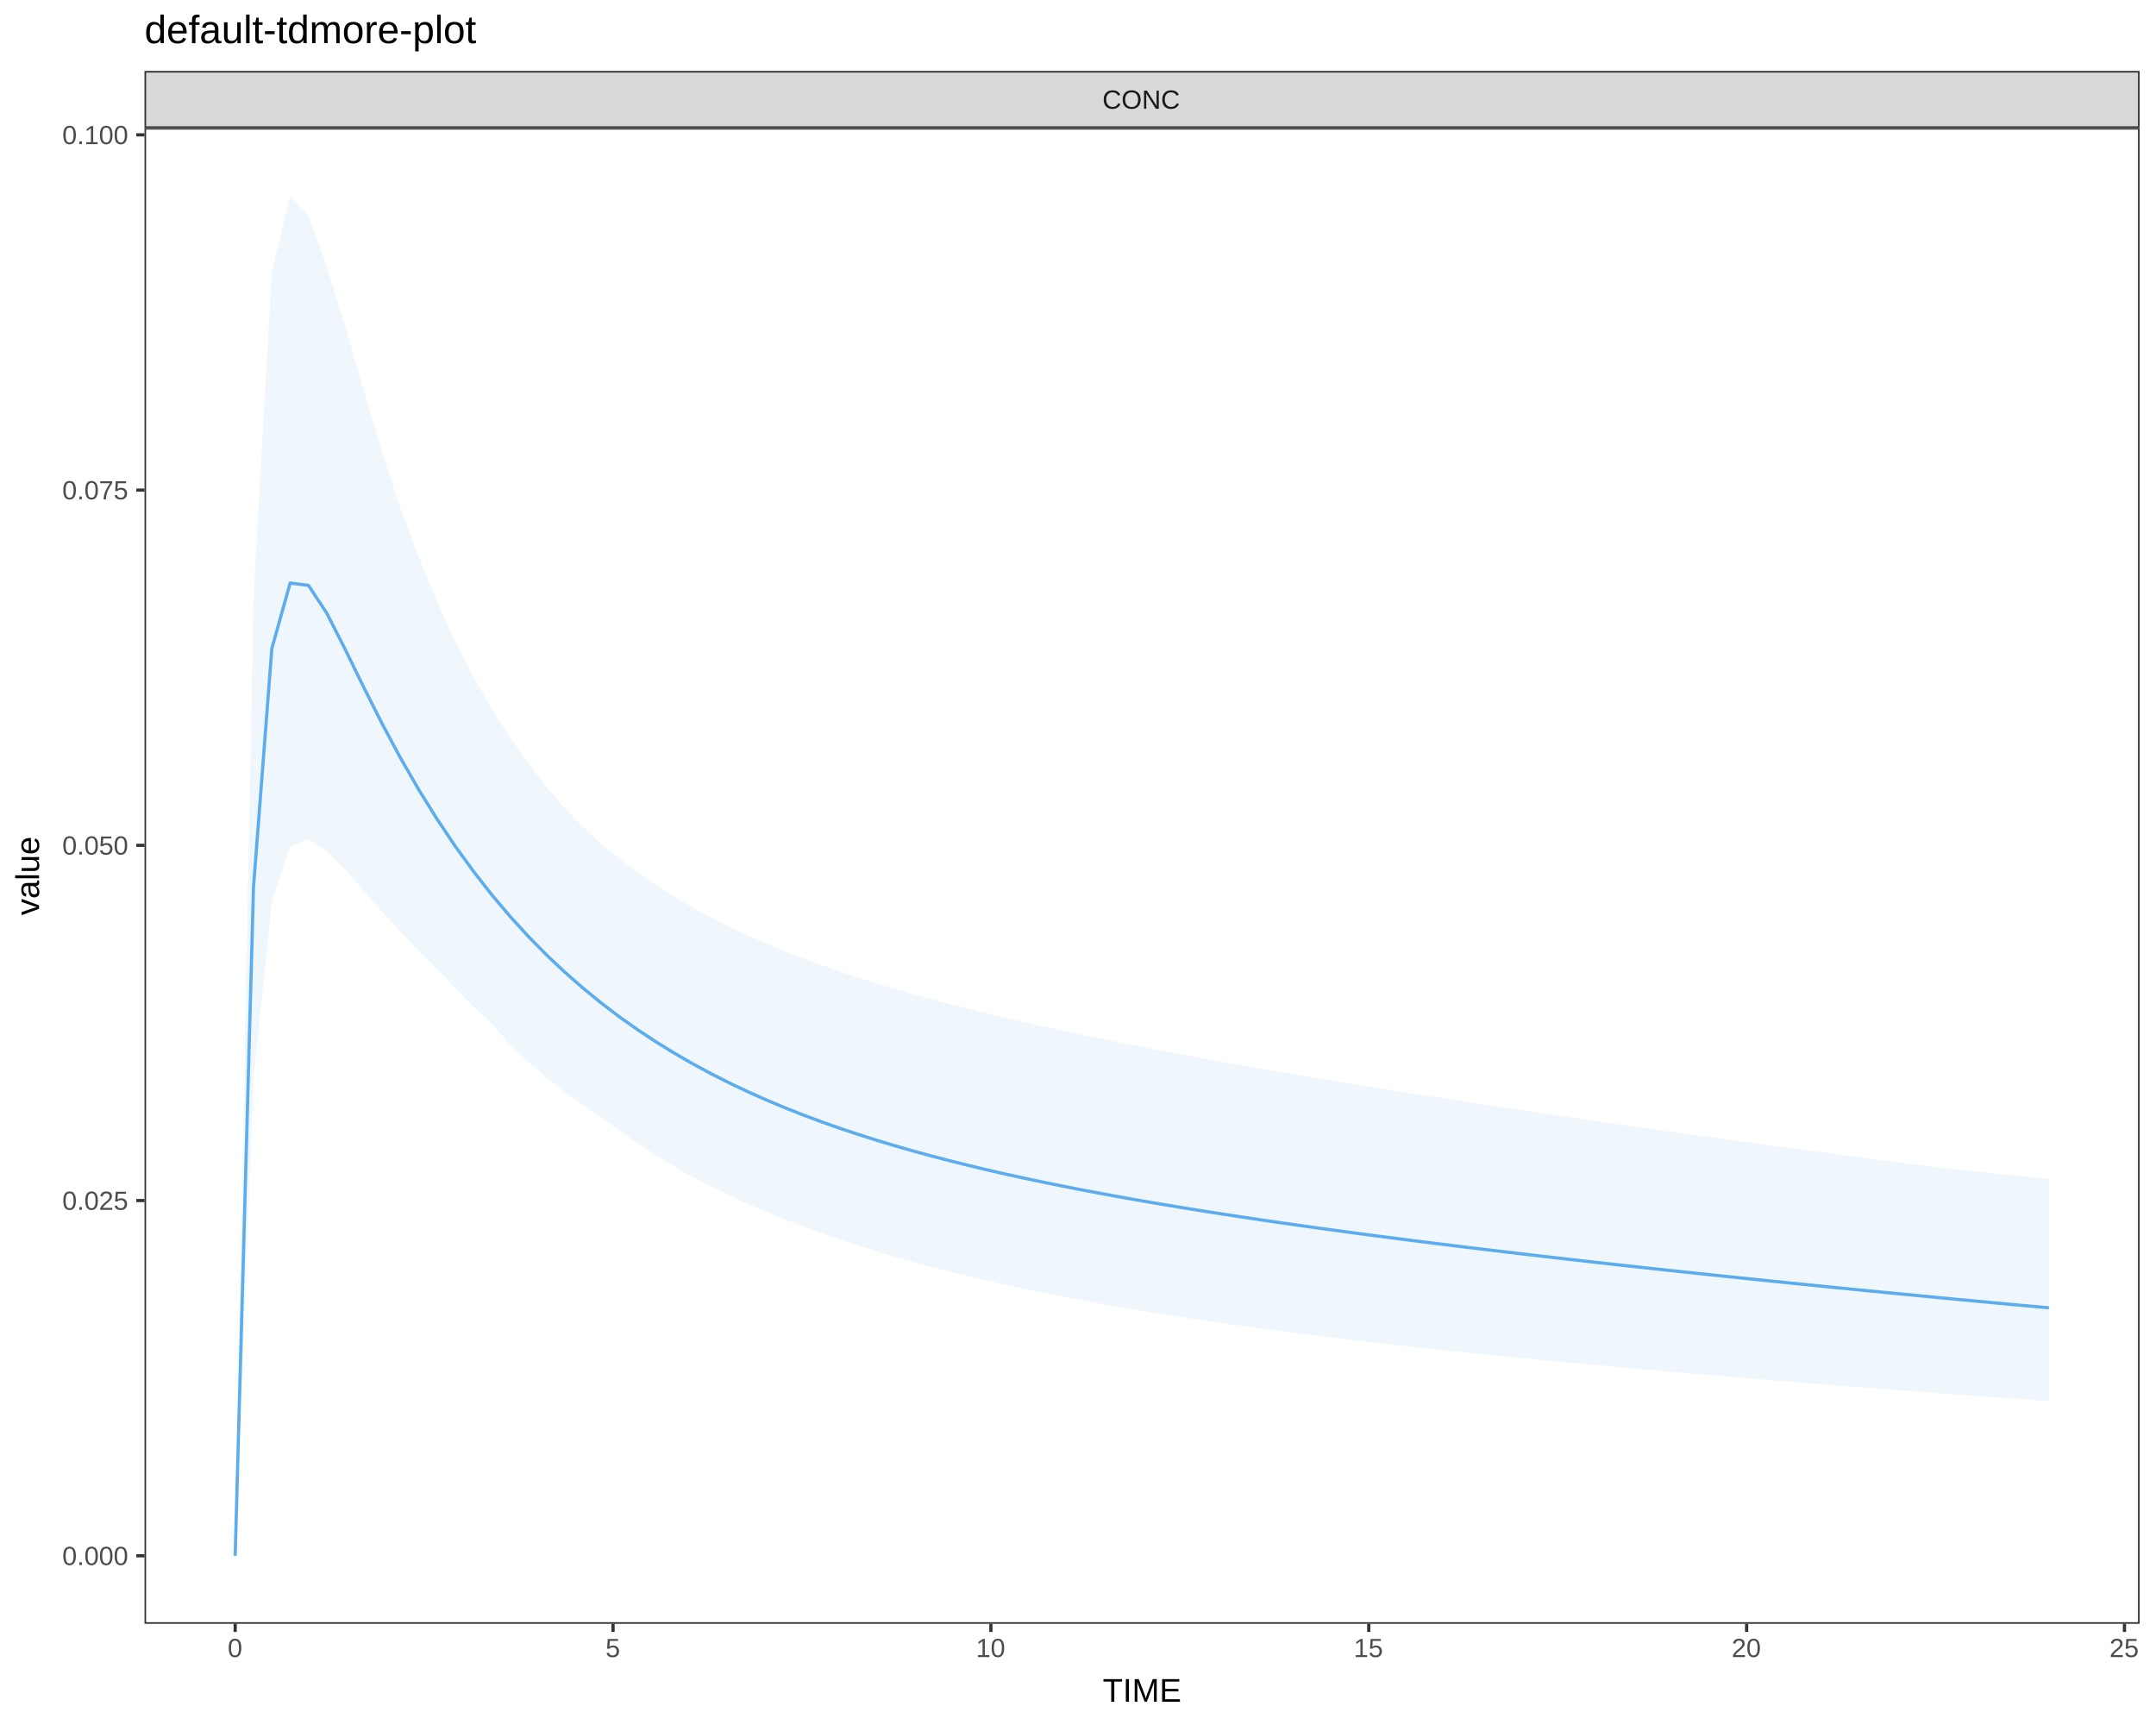
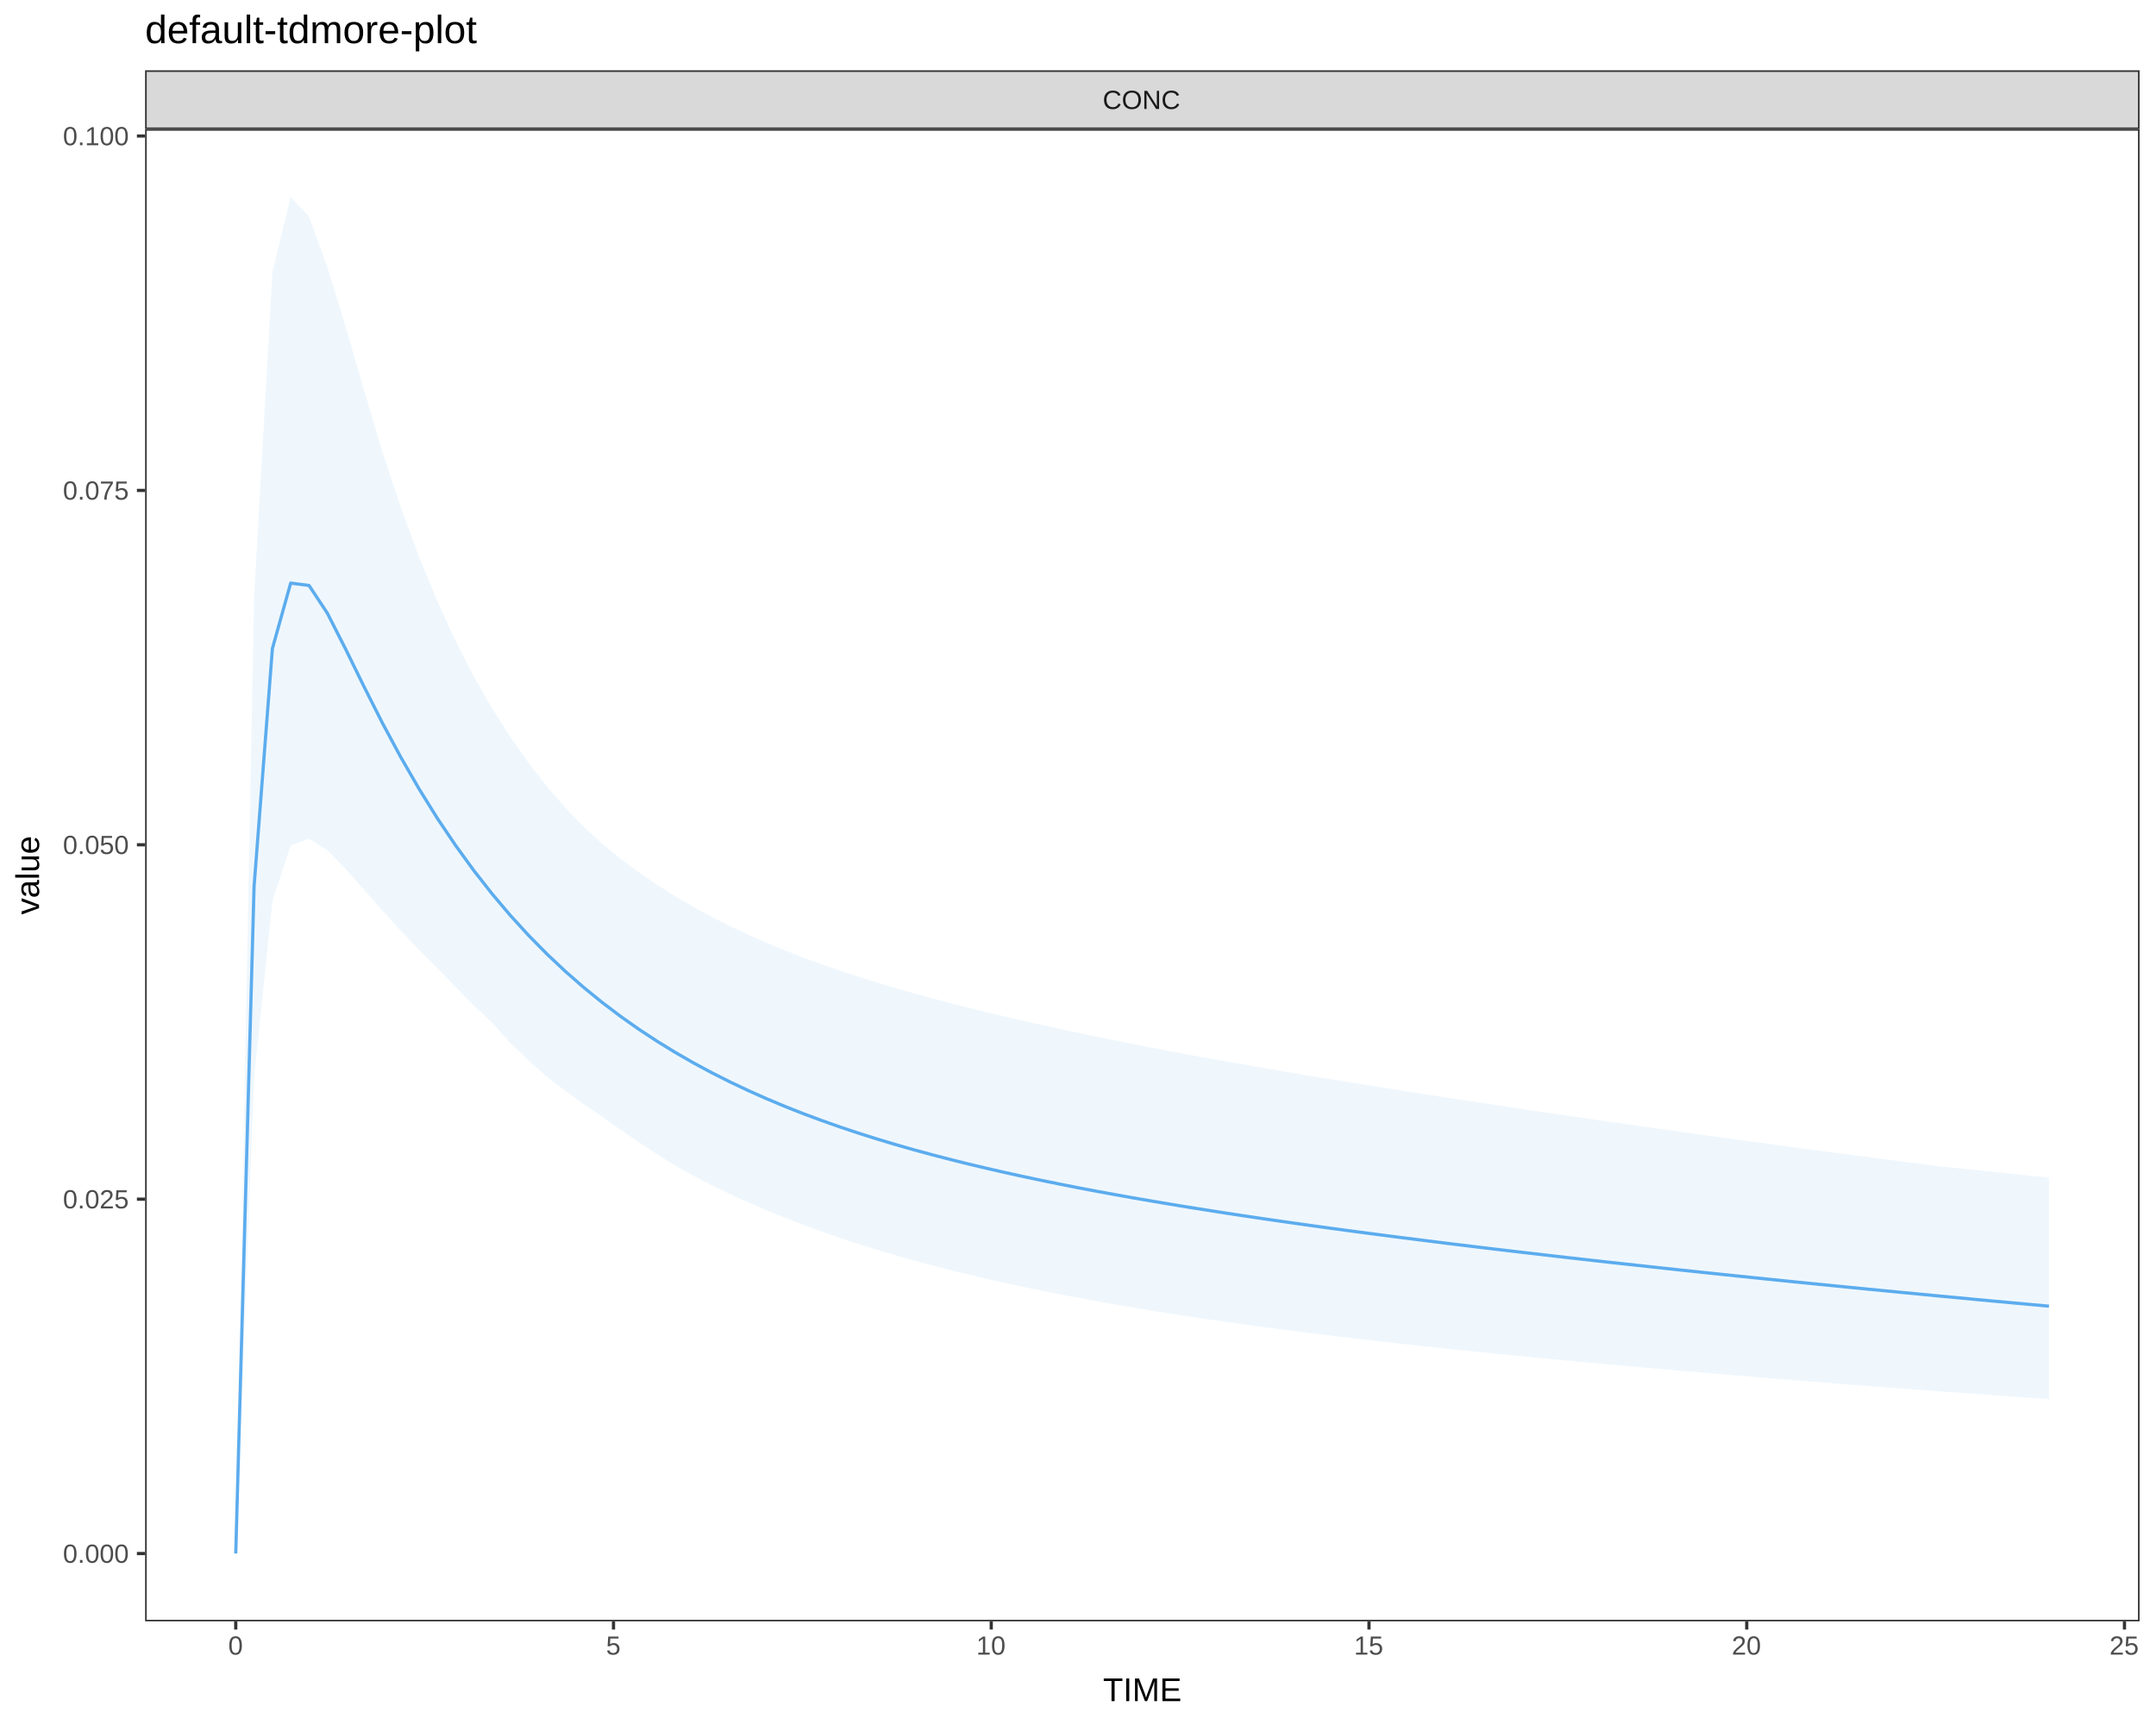
<svg xmlns="http://www.w3.org/2000/svg" viewBox="0 0 720.00 576.00">
  <defs>
    <style type="text/css">
    line, polyline, path, rect, circle {
      fill: none;
      stroke: #000000;
      stroke-linecap: round;
      stroke-linejoin: round;
      stroke-miterlimit: 10.00;
    }
  </style>
  </defs>
  <rect width="100%" height="100%" style="stroke: none; fill: #FFFFFF;" />
  <rect x="0.00" y="0.00" width="720.00" height="576.00" style="stroke-width: 1.07; stroke: #FFFFFF; fill: #FFFFFF;" />
  <defs>
-     <clipPath id="cpNDguMjU2MXw3MTQuNTIxfDU0Mi4yMDN8NDIuNzE2OA==">
-       <rect x="48.26" y="42.72" width="666.26" height="499.49" />
+     <clipPath id="cpNDguNDU5M3w3MTQuNTIxfDU0MS4zOTF8NDMuMTA3NA==">
+       <rect x="48.46" y="43.11" width="666.06" height="498.28" />
    </clipPath>
  </defs>
-   <rect x="48.26" y="42.72" width="666.26" height="499.49" style="stroke-width: 1.07; stroke: none; fill: #FFFFFF;" clip-path="url(#cpNDguMjU2MXw3MTQuNTIxfDU0Mi4yMDN8NDIuNzE2OA==)" />
-   <polyline points="78.54,519.50 84.66,296.18 90.78,216.58 96.90,194.68 103.01,195.47 109.13,204.75 115.25,216.78 121.37,229.30 127.49,241.42 133.60,252.84 139.72,263.48 145.84,273.34 151.96,282.47 158.08,290.91 164.19,298.73 170.31,305.97 176.43,312.68 182.55,318.90 188.67,324.67 194.79,330.03 200.90,335.02 207.02,339.66 213.14,343.98 219.26,348.01 225.38,351.78 231.49,355.30 237.61,358.60 243.73,361.69 249.85,364.59 255.97,367.31 262.08,369.88 268.20,372.30 274.32,374.58 280.44,376.74 286.56,378.78 292.68,380.72 298.79,382.57 304.91,384.32 311.03,385.99 317.15,387.58 323.27,389.11 329.38,390.57 335.50,391.97 341.62,393.32 347.74,394.61 353.86,395.86 359.97,397.07 366.09,398.23 372.21,399.36 378.33,400.46 384.45,401.52 390.57,402.55 396.68,403.56 402.80,404.53 408.92,405.49 415.04,406.42 421.16,407.34 427.27,408.23 433.39,409.10 439.51,409.96 445.63,410.80 451.75,411.63 457.86,412.44 463.98,413.24 470.10,414.03 476.22,414.80 482.34,415.56 488.46,416.32 494.57,417.06 500.69,417.79 506.81,418.52 512.93,419.23 519.05,419.94 525.16,420.64 531.28,421.33 537.40,422.01 543.52,422.69 549.64,423.36 555.76,424.02 561.87,424.68 567.99,425.33 574.11,425.97 580.23,426.61 586.35,427.24 592.46,427.87 598.58,428.49 604.70,429.11 610.82,429.72 616.94,430.33 623.05,430.93 629.17,431.53 635.29,432.12 641.41,432.71 647.53,433.30 653.65,433.88 659.76,434.45 665.88,435.02 672.00,435.59 678.12,436.15 684.24,436.71 " style="stroke-width: 1.07; stroke: #5CACEE; stroke-linecap: butt;" clip-path="url(#cpNDguMjU2MXw3MTQuNTIxfDU0Mi4yMDN8NDIuNzE2OA==)" />
-   <polyline points="78.54,519.50 84.66,199.41 90.78,90.61 96.90,65.42 103.01,72.00 109.13,88.92 115.25,108.84 121.37,130.02 127.49,150.62 133.60,169.15 139.72,185.77 145.84,200.66 151.96,213.99 158.08,225.93 164.19,236.65 170.31,246.28 176.43,254.96 182.55,262.81 188.67,269.91 194.79,276.23 200.90,281.90 207.02,286.87 213.14,291.43 219.26,295.64 225.38,299.51 231.49,303.10 237.61,306.43 243.73,309.53 249.85,312.41 255.97,315.12 262.08,317.65 268.20,320.03 274.32,322.28 280.44,324.41 286.56,326.43 292.68,328.36 298.79,330.19 304.91,331.95 311.03,333.63 317.15,335.25 323.27,336.81 329.38,338.32 335.50,339.78 341.62,341.19 347.74,342.57 353.86,343.91 359.97,345.22 366.09,346.49 372.21,347.74 378.33,348.97 384.45,350.17 390.57,351.35 396.68,352.51 402.80,353.62 408.92,354.71 415.04,355.78 421.16,356.84 427.27,357.89 433.39,358.92 439.51,359.94 445.63,360.95 451.75,361.94 457.86,362.93 463.98,363.90 470.10,364.87 476.22,365.83 482.34,366.78 488.46,367.72 494.57,368.65 500.69,369.57 506.81,370.49 512.93,371.40 519.05,372.30 525.16,373.20 531.28,374.09 537.40,374.97 543.52,375.84 549.64,376.71 555.76,377.58 561.87,378.43 567.99,379.29 574.11,380.13 580.23,380.97 586.35,381.81 592.46,382.64 598.58,383.46 604.70,384.28 610.82,385.09 616.94,385.90 623.05,386.70 629.17,387.50 635.29,388.29 641.41,389.08 647.53,389.86 653.65,390.52 659.76,391.15 665.88,391.78 672.00,392.41 678.12,393.03 684.24,393.66 684.24,467.82 678.12,467.39 672.00,466.96 665.88,466.53 659.76,466.09 653.65,465.64 647.53,465.20 641.41,464.75 635.29,464.29 629.17,463.83 623.05,463.36 616.94,462.89 610.82,462.41 604.70,461.93 598.58,461.44 592.46,460.95 586.35,460.45 580.23,459.94 574.11,459.43 567.99,458.91 561.87,458.38 555.76,457.85 549.64,457.30 543.52,456.76 537.40,456.21 531.28,455.65 525.16,455.09 519.05,454.52 512.93,453.94 506.81,453.34 500.69,452.74 494.57,452.13 488.46,451.50 482.34,450.86 476.22,450.21 470.10,449.54 463.98,448.86 457.86,448.17 451.75,447.45 445.63,446.72 439.51,445.98 433.39,445.21 427.27,444.42 421.16,443.61 415.04,442.77 408.92,441.91 402.80,441.03 396.68,440.11 390.57,439.17 384.45,438.19 378.33,437.18 372.21,436.14 366.09,435.05 359.97,433.93 353.86,432.75 347.74,431.54 341.62,430.27 335.50,428.94 329.38,427.56 323.27,426.12 317.15,424.61 311.03,423.03 304.91,421.38 298.79,419.64 292.68,417.82 286.56,415.90 280.44,413.88 274.32,411.75 268.20,409.51 262.08,407.15 255.97,404.65 249.85,402.01 243.73,399.22 237.61,396.27 231.49,393.14 225.38,389.62 219.26,385.84 213.14,381.80 207.02,377.62 200.90,373.26 194.79,369.06 188.67,364.67 182.55,359.97 176.43,354.54 170.31,348.75 164.19,341.86 158.08,336.07 151.96,329.86 145.84,323.54 139.72,317.44 133.60,311.00 127.49,304.26 121.37,297.30 115.25,290.37 109.13,284.12 103.01,280.18 96.90,282.55 90.78,301.19 84.66,360.35 78.54,519.50 " style="stroke-width: 1.07; stroke: none; fill: #5CACEE; fill-opacity: 0.10;" clip-path="url(#cpNDguMjU2MXw3MTQuNTIxfDU0Mi4yMDN8NDIuNzE2OA==)" />
-   <rect x="48.26" y="42.72" width="666.26" height="499.49" style="stroke-width: 1.07; stroke: #333333;" clip-path="url(#cpNDguMjU2MXw3MTQuNTIxfDU0Mi4yMDN8NDIuNzE2OA==)" />
+   <rect x="48.46" y="43.11" width="666.06" height="498.28" style="stroke-width: 1.07; stroke: none; fill: #FFFFFF;" clip-path="url(#cpNDguNDU5M3w3MTQuNTIxfDU0MS4zOTF8NDMuMTA3NA==)" />
+   <polyline points="78.73,518.74 84.85,295.96 90.97,216.55 97.08,194.70 103.20,195.49 109.32,204.75 115.43,216.76 121.55,229.24 127.66,241.34 133.78,252.73 139.90,263.34 146.01,273.18 152.13,282.28 158.25,290.71 164.36,298.50 170.48,305.73 176.60,312.42 182.71,318.62 188.83,324.38 194.94,329.73 201.06,334.70 207.18,339.33 213.29,343.65 219.41,347.67 225.53,351.43 231.64,354.94 237.76,358.23 243.87,361.31 249.99,364.20 256.11,366.92 262.22,369.48 268.34,371.90 274.46,374.17 280.57,376.33 286.69,378.37 292.80,380.30 298.92,382.14 305.04,383.89 311.15,385.55 317.27,387.14 323.39,388.67 329.50,390.12 335.62,391.52 341.73,392.86 347.85,394.16 353.97,395.40 360.08,396.61 366.20,397.77 372.32,398.89 378.43,399.99 384.55,401.04 390.66,402.07 396.78,403.08 402.90,404.05 409.01,405.01 415.13,405.94 421.25,406.85 427.36,407.74 433.48,408.61 439.59,409.47 445.71,410.31 451.83,411.13 457.94,411.94 464.06,412.74 470.18,413.52 476.29,414.29 482.41,415.06 488.52,415.81 494.64,416.55 500.76,417.28 506.87,418.00 512.99,418.71 519.11,419.42 525.22,420.12 531.34,420.81 537.45,421.49 543.57,422.16 549.69,422.83 555.80,423.49 561.92,424.15 568.04,424.80 574.15,425.44 580.27,426.08 586.38,426.71 592.50,427.34 598.62,427.96 604.73,428.57 610.85,429.18 616.97,429.79 623.08,430.39 629.20,430.99 635.31,431.58 641.43,432.16 647.55,432.75 653.66,433.32 659.78,433.90 665.90,434.47 672.01,435.03 678.13,435.59 684.25,436.15 " style="stroke-width: 1.07; stroke: #5CACEE; stroke-linecap: butt;" clip-path="url(#cpNDguNDU5M3w3MTQuNTIxfDU0MS4zOTF8NDMuMTA3NA==)" />
+   <polyline points="78.73,518.74 84.85,199.43 90.97,90.89 97.08,65.76 103.20,72.32 109.32,89.20 115.43,109.07 121.55,130.20 127.66,150.75 133.78,169.24 139.90,185.82 146.01,200.67 152.13,213.97 158.25,225.88 164.36,236.57 170.48,246.18 176.60,254.84 182.71,262.67 188.83,269.75 194.94,276.06 201.06,281.72 207.18,286.67 213.29,291.23 219.41,295.42 225.53,299.29 231.64,302.86 237.76,306.19 243.87,309.27 249.99,312.15 256.11,314.85 262.22,317.38 268.34,319.76 274.46,322.00 280.57,324.13 286.69,326.14 292.80,328.06 298.92,329.89 305.04,331.64 311.15,333.32 317.27,334.93 323.39,336.49 329.50,338.00 335.62,339.45 341.73,340.86 347.85,342.24 353.97,343.57 360.08,344.88 366.20,346.15 372.32,347.40 378.43,348.62 384.55,349.82 390.66,350.99 396.78,352.15 402.90,353.26 409.01,354.35 415.13,355.42 421.25,356.48 427.36,357.52 433.48,358.55 439.59,359.57 445.71,360.57 451.83,361.56 457.94,362.55 464.06,363.52 470.18,364.49 476.29,365.44 482.41,366.39 488.52,367.32 494.64,368.25 500.76,369.18 506.87,370.09 512.99,371.00 519.11,371.90 525.22,372.79 531.34,373.68 537.45,374.56 543.57,375.43 549.69,376.30 555.80,377.16 561.92,378.02 568.04,378.87 574.15,379.71 580.27,380.55 586.38,381.38 592.50,382.21 598.62,383.03 604.73,383.85 610.85,384.66 616.97,385.46 623.08,386.26 629.20,387.06 635.31,387.85 641.43,388.63 647.55,389.41 653.66,390.07 659.78,390.70 665.90,391.33 672.01,391.96 678.13,392.58 684.25,393.20 684.25,467.18 678.13,466.76 672.01,466.33 665.90,465.90 659.78,465.46 653.66,465.02 647.55,464.57 641.43,464.12 635.31,463.66 629.20,463.20 623.08,462.74 616.97,462.27 610.85,461.79 604.73,461.31 598.62,460.82 592.50,460.33 586.38,459.83 580.27,459.32 574.15,458.81 568.04,458.29 561.92,457.77 555.80,457.24 549.69,456.70 543.57,456.15 537.45,455.60 531.34,455.05 525.22,454.49 519.11,453.92 512.99,453.34 506.87,452.75 500.76,452.14 494.64,451.53 488.52,450.91 482.41,450.27 476.29,449.62 470.18,448.95 464.06,448.28 457.94,447.58 451.83,446.87 445.71,446.14 439.59,445.39 433.48,444.63 427.36,443.84 421.25,443.03 415.13,442.20 409.01,441.34 402.90,440.46 396.78,439.55 390.66,438.61 384.55,437.63 378.43,436.62 372.32,435.58 366.20,434.50 360.08,433.37 353.97,432.21 347.85,430.99 341.73,429.72 335.62,428.40 329.50,427.03 323.39,425.59 317.27,424.08 311.15,422.51 305.04,420.86 298.92,419.12 292.80,417.30 286.69,415.39 280.57,413.38 274.46,411.26 268.34,409.02 262.22,406.66 256.11,404.17 249.99,401.54 243.87,398.76 237.76,395.81 231.64,392.68 225.53,389.18 219.41,385.41 213.29,381.38 207.18,377.21 201.06,372.85 194.94,368.66 188.83,364.29 182.71,359.60 176.60,354.18 170.48,348.40 164.36,341.53 158.25,335.75 152.13,329.56 146.01,323.25 139.90,317.16 133.78,310.75 127.66,304.02 121.55,297.08 115.43,290.17 109.32,283.93 103.20,280.00 97.08,282.37 90.97,300.96 84.85,359.98 78.73,518.74 " style="stroke-width: 1.07; stroke: none; fill: #5CACEE; fill-opacity: 0.10;" clip-path="url(#cpNDguNDU5M3w3MTQuNTIxfDU0MS4zOTF8NDMuMTA3NA==)" />
+   <rect x="48.46" y="43.11" width="666.06" height="498.28" style="stroke-width: 1.07; stroke: #333333;" clip-path="url(#cpNDguNDU5M3w3MTQuNTIxfDU0MS4zOTF8NDMuMTA3NA==)" />
  <defs>
    <clipPath id="cpMHw3MjB8NTc2fDA=">
      <rect x="0.00" y="0.00" width="720.00" height="576.00" />
    </clipPath>
  </defs>
  <defs>
-     <clipPath id="cpNDguMjU2MXw3MTQuNTIxfDQyLjcxNjh8MjMuNjk1NA==">
-       <rect x="48.26" y="23.70" width="666.26" height="19.02" />
+     <clipPath id="cpNDguNDU5M3w3MTQuNTIxfDQzLjEwNzR8MjMuNDc2Nw==">
+       <rect x="48.46" y="23.48" width="666.06" height="19.63" />
    </clipPath>
  </defs>
-   <rect x="48.26" y="23.70" width="666.26" height="19.02" style="stroke-width: 1.07; stroke: #333333; fill: #D9D9D9;" clip-path="url(#cpNDguMjU2MXw3MTQuNTIxfDQyLjcxNjh8MjMuNjk1NA==)" />
-   <g clip-path="url(#cpNDguMjU2MXw3MTQuNTIxfDQyLjcxNjh8MjMuNjk1NA==)">
-     <text x="368.14" y="36.30" style="font-size: 8.80px; fill: #1A1A1A; font-family: Liberation Sans;" textLength="26.50px" lengthAdjust="spacingAndGlyphs">CONC</text>
+   <rect x="48.46" y="23.48" width="666.06" height="19.63" style="stroke-width: 1.07; stroke: #333333; fill: #D9D9D9;" clip-path="url(#cpNDguNDU5M3w3MTQuNTIxfDQzLjEwNzR8MjMuNDc2Nw==)" />
+   <g clip-path="url(#cpNDguNDU5M3w3MTQuNTIxfDQzLjEwNzR8MjMuNDc2Nw==)">
+     <text x="368.24" y="36.39" style="font-size: 8.80px; fill: #1A1A1A; font-family: Liberation Sans;" textLength="26.50px" lengthAdjust="spacingAndGlyphs">CONC</text>
  </g>
  <defs>
    <clipPath id="cpMHw3MjB8NTc2fDA=">
      <rect x="0.00" y="0.00" width="720.00" height="576.00" />
    </clipPath>
  </defs>
-   <polyline points="78.54,544.94 78.54,542.20 " style="stroke-width: 1.07; stroke: #333333; stroke-linecap: butt;" clip-path="url(#cpMHw3MjB8NTc2fDA=)" />
-   <polyline points="204.73,544.94 204.73,542.20 " style="stroke-width: 1.07; stroke: #333333; stroke-linecap: butt;" clip-path="url(#cpMHw3MjB8NTc2fDA=)" />
-   <polyline points="330.91,544.94 330.91,542.20 " style="stroke-width: 1.07; stroke: #333333; stroke-linecap: butt;" clip-path="url(#cpMHw3MjB8NTc2fDA=)" />
-   <polyline points="457.10,544.94 457.10,542.20 " style="stroke-width: 1.07; stroke: #333333; stroke-linecap: butt;" clip-path="url(#cpMHw3MjB8NTc2fDA=)" />
-   <polyline points="583.29,544.94 583.29,542.20 " style="stroke-width: 1.07; stroke: #333333; stroke-linecap: butt;" clip-path="url(#cpMHw3MjB8NTc2fDA=)" />
-   <polyline points="709.47,544.94 709.47,542.20 " style="stroke-width: 1.07; stroke: #333333; stroke-linecap: butt;" clip-path="url(#cpMHw3MjB8NTc2fDA=)" />
+   <polyline points="78.73,544.13 78.73,541.39 " style="stroke-width: 1.07; stroke: #333333; stroke-linecap: butt;" clip-path="url(#cpMHw3MjB8NTc2fDA=)" />
+   <polyline points="204.88,544.13 204.88,541.39 " style="stroke-width: 1.07; stroke: #333333; stroke-linecap: butt;" clip-path="url(#cpMHw3MjB8NTc2fDA=)" />
+   <polyline points="331.03,544.13 331.03,541.39 " style="stroke-width: 1.07; stroke: #333333; stroke-linecap: butt;" clip-path="url(#cpMHw3MjB8NTc2fDA=)" />
+   <polyline points="457.18,544.13 457.18,541.39 " style="stroke-width: 1.07; stroke: #333333; stroke-linecap: butt;" clip-path="url(#cpMHw3MjB8NTc2fDA=)" />
+   <polyline points="583.33,544.13 583.33,541.39 " style="stroke-width: 1.07; stroke: #333333; stroke-linecap: butt;" clip-path="url(#cpMHw3MjB8NTc2fDA=)" />
+   <polyline points="709.47,544.13 709.47,541.39 " style="stroke-width: 1.07; stroke: #333333; stroke-linecap: butt;" clip-path="url(#cpMHw3MjB8NTc2fDA=)" />
  <g clip-path="url(#cpMHw3MjB8NTc2fDA=)">
-     <text x="76.04" y="553.32" style="font-size: 8.80px; fill: #4D4D4D; font-family: Liberation Sans;" textLength="5.01px" lengthAdjust="spacingAndGlyphs">0</text>
+     <text x="76.23" y="552.51" style="font-size: 8.80px; fill: #4D4D4D; font-family: Liberation Sans;" textLength="5.01px" lengthAdjust="spacingAndGlyphs">0</text>
  </g>
  <g clip-path="url(#cpMHw3MjB8NTc2fDA=)">
-     <text x="202.22" y="553.32" style="font-size: 8.80px; fill: #4D4D4D; font-family: Liberation Sans;" textLength="5.01px" lengthAdjust="spacingAndGlyphs">5</text>
+     <text x="202.38" y="552.51" style="font-size: 8.80px; fill: #4D4D4D; font-family: Liberation Sans;" textLength="5.01px" lengthAdjust="spacingAndGlyphs">5</text>
  </g>
  <g clip-path="url(#cpMHw3MjB8NTc2fDA=)">
-     <text x="325.91" y="553.32" style="font-size: 8.80px; fill: #4D4D4D; font-family: Liberation Sans;" textLength="10.01px" lengthAdjust="spacingAndGlyphs">10</text>
+     <text x="326.03" y="552.51" style="font-size: 8.80px; fill: #4D4D4D; font-family: Liberation Sans;" textLength="10.01px" lengthAdjust="spacingAndGlyphs">10</text>
  </g>
  <g clip-path="url(#cpMHw3MjB8NTc2fDA=)">
-     <text x="452.09" y="553.32" style="font-size: 8.80px; fill: #4D4D4D; font-family: Liberation Sans;" textLength="10.01px" lengthAdjust="spacingAndGlyphs">15</text>
+     <text x="452.17" y="552.51" style="font-size: 8.80px; fill: #4D4D4D; font-family: Liberation Sans;" textLength="10.01px" lengthAdjust="spacingAndGlyphs">15</text>
  </g>
  <g clip-path="url(#cpMHw3MjB8NTc2fDA=)">
-     <text x="578.28" y="553.32" style="font-size: 8.80px; fill: #4D4D4D; font-family: Liberation Sans;" textLength="10.01px" lengthAdjust="spacingAndGlyphs">20</text>
+     <text x="578.32" y="552.51" style="font-size: 8.80px; fill: #4D4D4D; font-family: Liberation Sans;" textLength="10.01px" lengthAdjust="spacingAndGlyphs">20</text>
  </g>
  <g clip-path="url(#cpMHw3MjB8NTc2fDA=)">
-     <text x="704.47" y="553.32" style="font-size: 8.80px; fill: #4D4D4D; font-family: Liberation Sans;" textLength="10.01px" lengthAdjust="spacingAndGlyphs">25</text>
+     <text x="704.47" y="552.51" style="font-size: 8.80px; fill: #4D4D4D; font-family: Liberation Sans;" textLength="10.01px" lengthAdjust="spacingAndGlyphs">25</text>
  </g>
  <g clip-path="url(#cpMHw3MjB8NTc2fDA=)">
-     <text x="20.80" y="522.59" style="font-size: 8.80px; fill: #4D4D4D; font-family: Liberation Sans;" textLength="22.52px" lengthAdjust="spacingAndGlyphs">0.000</text>
+     <text x="21.01" y="521.84" style="font-size: 8.80px; fill: #4D4D4D; font-family: Liberation Sans;" textLength="22.52px" lengthAdjust="spacingAndGlyphs">0.000</text>
  </g>
  <g clip-path="url(#cpMHw3MjB8NTc2fDA=)">
-     <text x="20.80" y="403.98" style="font-size: 8.80px; fill: #4D4D4D; font-family: Liberation Sans;" textLength="22.52px" lengthAdjust="spacingAndGlyphs">0.025</text>
+     <text x="21.01" y="403.50" style="font-size: 8.80px; fill: #4D4D4D; font-family: Liberation Sans;" textLength="22.52px" lengthAdjust="spacingAndGlyphs">0.025</text>
  </g>
  <g clip-path="url(#cpMHw3MjB8NTc2fDA=)">
-     <text x="20.80" y="285.36" style="font-size: 8.80px; fill: #4D4D4D; font-family: Liberation Sans;" textLength="22.52px" lengthAdjust="spacingAndGlyphs">0.050</text>
+     <text x="21.01" y="285.17" style="font-size: 8.80px; fill: #4D4D4D; font-family: Liberation Sans;" textLength="22.52px" lengthAdjust="spacingAndGlyphs">0.050</text>
  </g>
  <g clip-path="url(#cpMHw3MjB8NTc2fDA=)">
-     <text x="20.80" y="166.74" style="font-size: 8.80px; fill: #4D4D4D; font-family: Liberation Sans;" textLength="22.52px" lengthAdjust="spacingAndGlyphs">0.075</text>
+     <text x="21.01" y="166.84" style="font-size: 8.80px; fill: #4D4D4D; font-family: Liberation Sans;" textLength="22.52px" lengthAdjust="spacingAndGlyphs">0.075</text>
  </g>
  <g clip-path="url(#cpMHw3MjB8NTc2fDA=)">
-     <text x="20.80" y="48.13" style="font-size: 8.80px; fill: #4D4D4D; font-family: Liberation Sans;" textLength="22.52px" lengthAdjust="spacingAndGlyphs">0.100</text>
+     <text x="21.01" y="48.51" style="font-size: 8.80px; fill: #4D4D4D; font-family: Liberation Sans;" textLength="22.52px" lengthAdjust="spacingAndGlyphs">0.100</text>
  </g>
-   <polyline points="45.52,519.50 48.26,519.50 " style="stroke-width: 1.07; stroke: #333333; stroke-linecap: butt;" clip-path="url(#cpMHw3MjB8NTc2fDA=)" />
-   <polyline points="45.52,400.88 48.26,400.88 " style="stroke-width: 1.07; stroke: #333333; stroke-linecap: butt;" clip-path="url(#cpMHw3MjB8NTc2fDA=)" />
-   <polyline points="45.52,282.27 48.26,282.27 " style="stroke-width: 1.07; stroke: #333333; stroke-linecap: butt;" clip-path="url(#cpMHw3MjB8NTc2fDA=)" />
-   <polyline points="45.52,163.65 48.26,163.65 " style="stroke-width: 1.07; stroke: #333333; stroke-linecap: butt;" clip-path="url(#cpMHw3MjB8NTc2fDA=)" />
-   <polyline points="45.52,45.03 48.26,45.03 " style="stroke-width: 1.07; stroke: #333333; stroke-linecap: butt;" clip-path="url(#cpMHw3MjB8NTc2fDA=)" />
+   <polyline points="45.72,518.74 48.46,518.74 " style="stroke-width: 1.07; stroke: #333333; stroke-linecap: butt;" clip-path="url(#cpMHw3MjB8NTc2fDA=)" />
+   <polyline points="45.72,400.41 48.46,400.41 " style="stroke-width: 1.07; stroke: #333333; stroke-linecap: butt;" clip-path="url(#cpMHw3MjB8NTc2fDA=)" />
+   <polyline points="45.72,282.08 48.46,282.08 " style="stroke-width: 1.07; stroke: #333333; stroke-linecap: butt;" clip-path="url(#cpMHw3MjB8NTc2fDA=)" />
+   <polyline points="45.72,163.75 48.46,163.75 " style="stroke-width: 1.07; stroke: #333333; stroke-linecap: butt;" clip-path="url(#cpMHw3MjB8NTc2fDA=)" />
+   <polyline points="45.72,45.42 48.46,45.42 " style="stroke-width: 1.07; stroke: #333333; stroke-linecap: butt;" clip-path="url(#cpMHw3MjB8NTc2fDA=)" />
  <g clip-path="url(#cpMHw3MjB8NTc2fDA=)">
-     <text x="368.25" y="568.24" style="font-size: 11.00px; font-family: Liberation Sans;" textLength="26.28px" lengthAdjust="spacingAndGlyphs">TIME</text>
+     <text x="368.35" y="568.04" style="font-size: 11.00px; font-family: Liberation Sans;" textLength="26.28px" lengthAdjust="spacingAndGlyphs">TIME</text>
  </g>
  <g clip-path="url(#cpMHw3MjB8NTc2fDA=)">
-     <text transform="translate(13.04,305.61) rotate(-90)" style="font-size: 11.00px; font-family: Liberation Sans;" textLength="26.30px" lengthAdjust="spacingAndGlyphs">value</text>
+     <text transform="translate(13.04,305.40) rotate(-90)" style="font-size: 11.00px; font-family: Liberation Sans;" textLength="26.30px" lengthAdjust="spacingAndGlyphs">value</text>
  </g>
  <g clip-path="url(#cpMHw3MjB8NTc2fDA=)">
-     <text x="48.26" y="14.42" style="font-size: 13.20px; font-family: Liberation Sans;" textLength="109.11px" lengthAdjust="spacingAndGlyphs">default-tdmore-plot</text>
+     <text x="48.46" y="14.42" style="font-size: 13.20px; font-family: Liberation Sans;" textLength="109.11px" lengthAdjust="spacingAndGlyphs">default-tdmore-plot</text>
  </g>
</svg>
